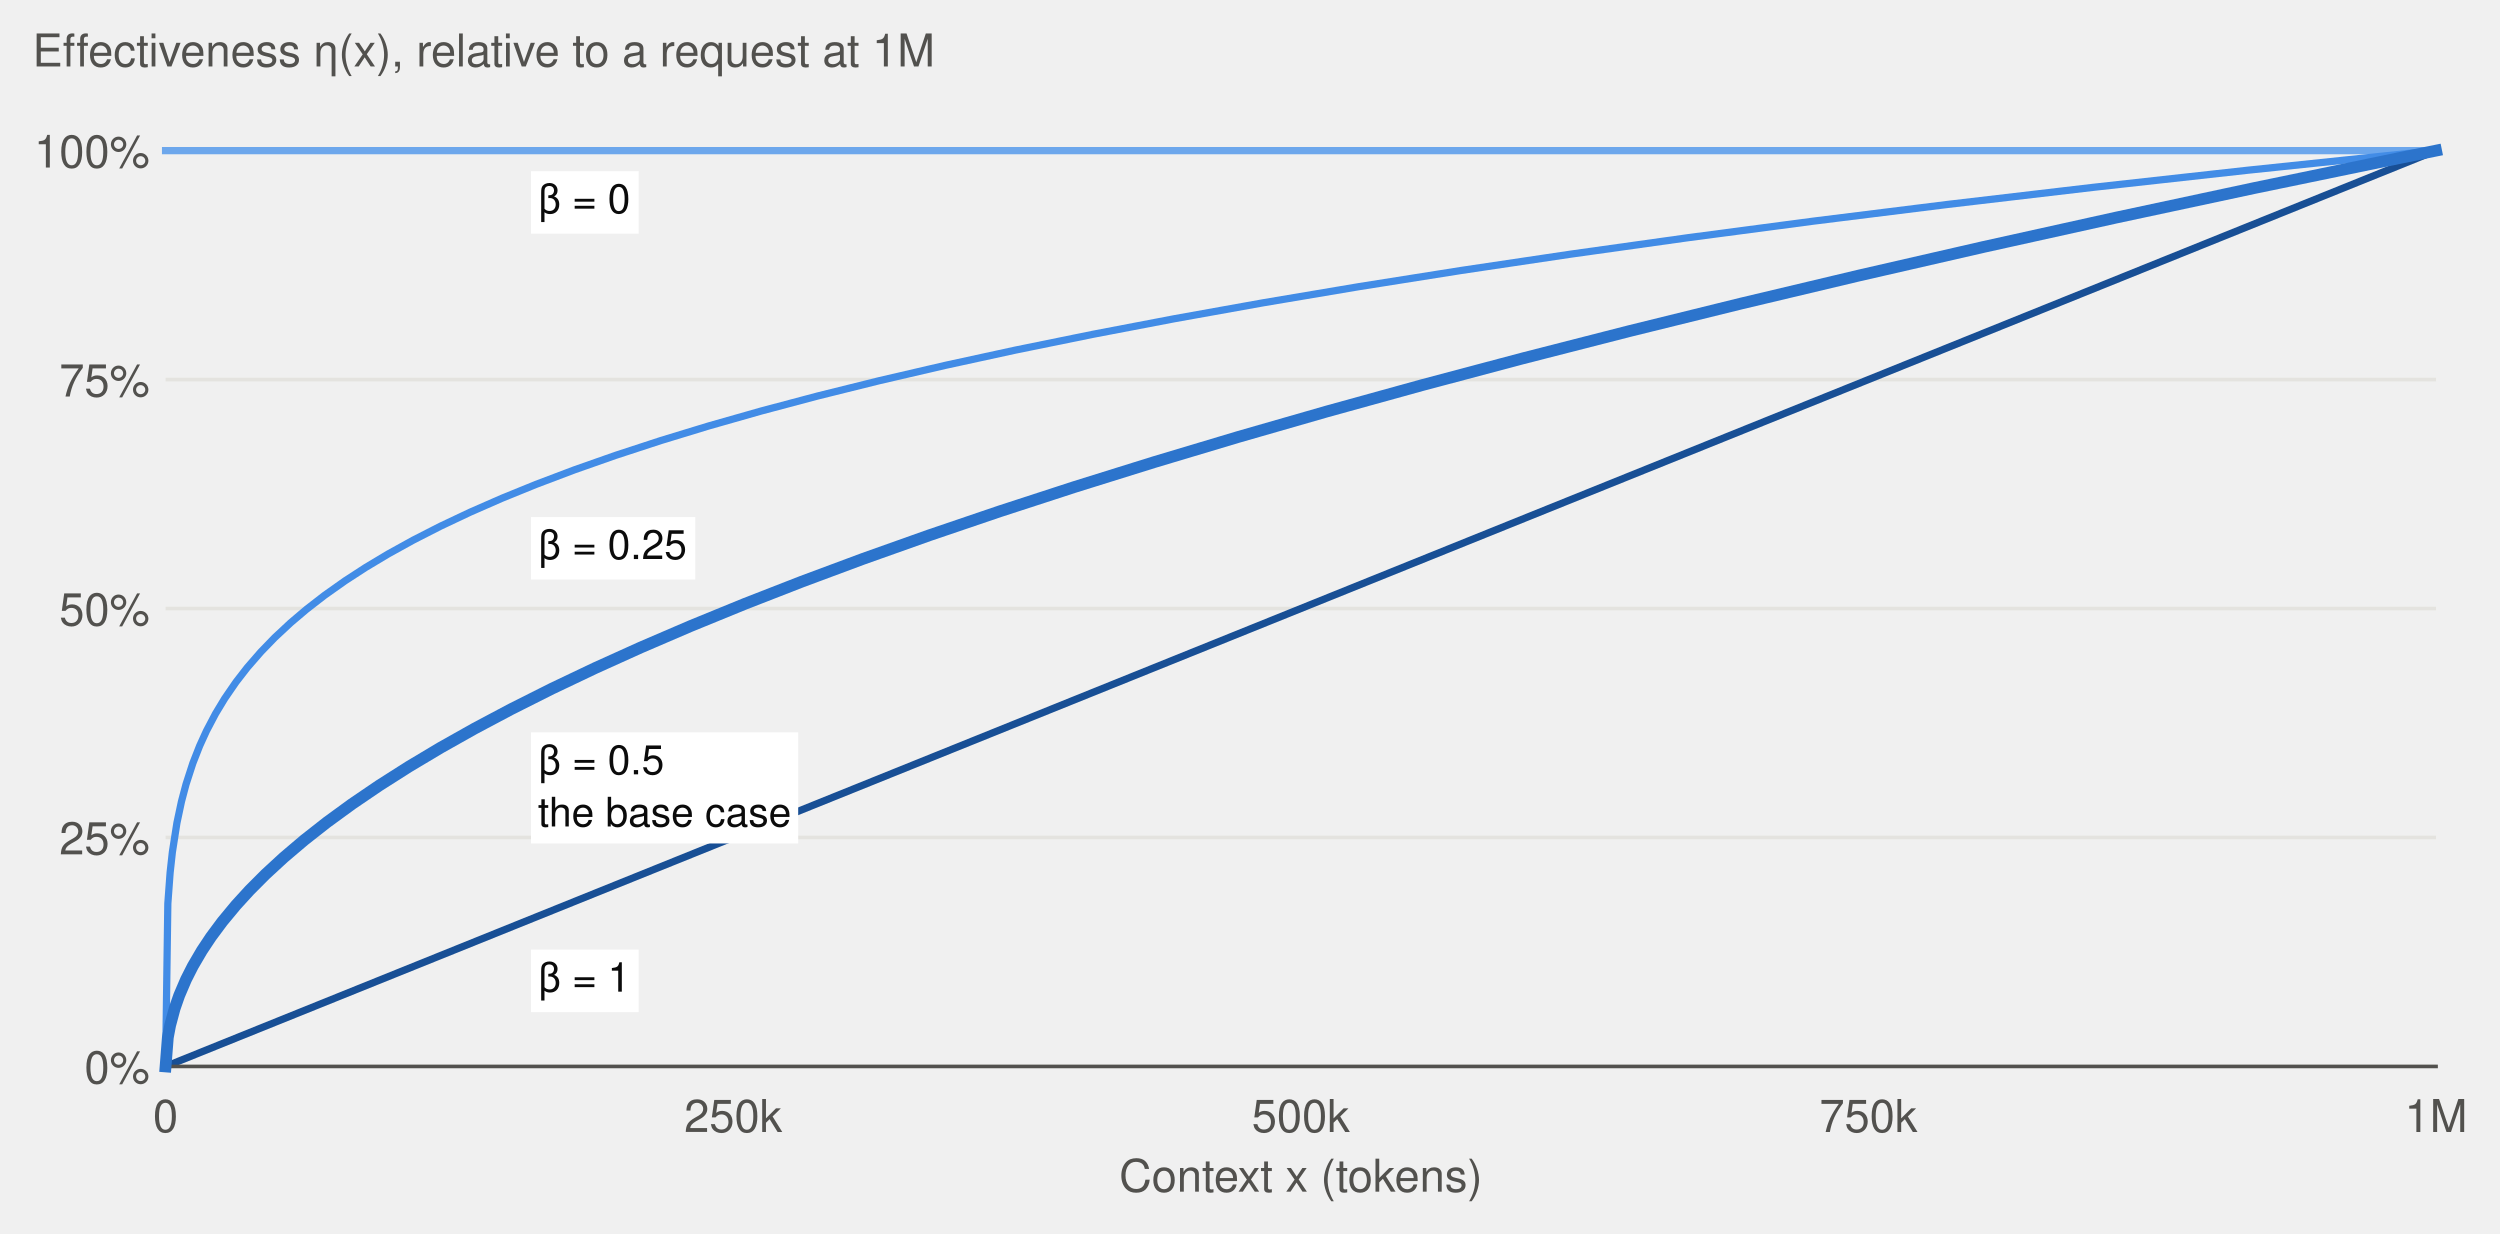
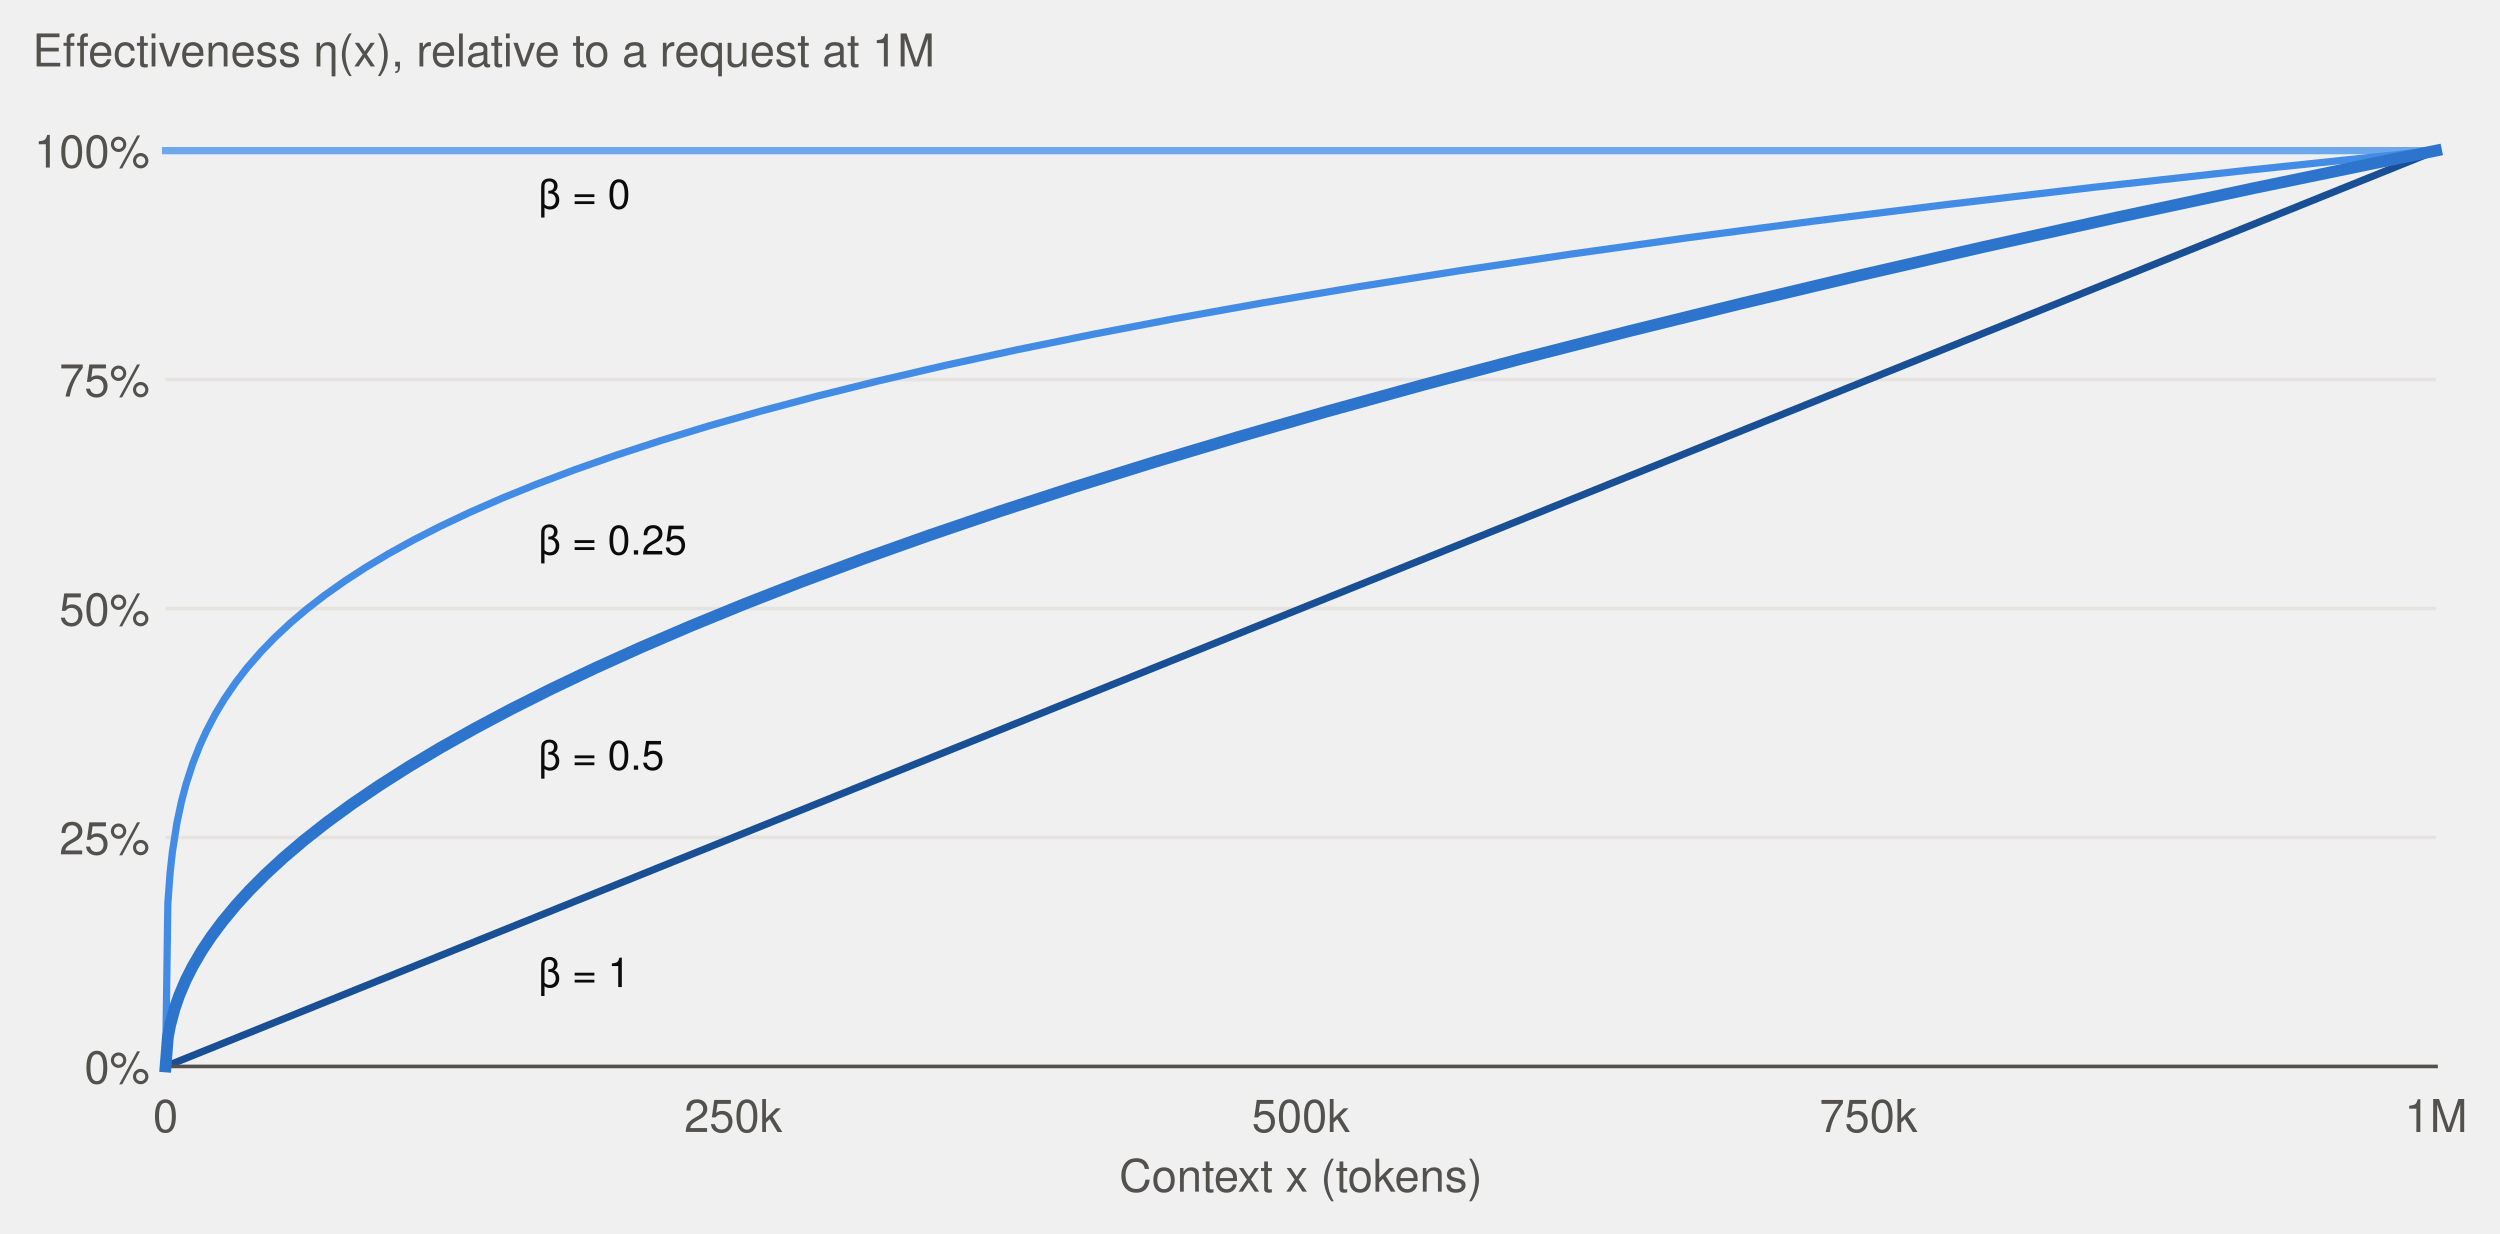
<svg xmlns="http://www.w3.org/2000/svg" width="552.965pt" height="272.823pt" viewBox="0 0 552.965 272.823" version="1.1">
  <defs>
    <style type="text/css">*{stroke-linejoin: round; stroke-linecap: butt}</style>
  </defs>
  <g id="figure_1">
    <g id="patch_1">
      <path d="M 0 272.823  L 552.965 272.823  L 552.965 0  L 0 0  L 0 272.823  z " style="fill: none" />
    </g>
    <g id="axes_1">
      <g id="patch_2">
        <path d="M 36.62 235.883  L 538.82 235.883  L 538.82 25.211  L 36.62 25.211  L 36.62 235.883  z " style="fill: none" />
      </g>
      <g id="matplotlib.axis_1">
        <g id="xtick_1">
          <g id="line2d_1" />
          <g id="text_1">
            <text style="font-size: 10px; font-family: 'Helvetica', 'Arial', 'DejaVu Sans'; text-anchor: middle; fill: #52514e" x="36.62" y="250.383" transform="rotate(-0 36.62 250.3833)">0</text>
          </g>
        </g>
        <g id="xtick_2">
          <g id="line2d_2" />
          <g id="text_2">
            <text style="font-size: 10px; font-family: 'Helvetica', 'Arial', 'DejaVu Sans'; text-anchor: middle; fill: #52514e" x="162.17" y="250.383" transform="rotate(-0 162.17 250.3833)">250k</text>
          </g>
        </g>
        <g id="xtick_3">
          <g id="line2d_3" />
          <g id="text_3">
            <text style="font-size: 10px; font-family: 'Helvetica', 'Arial', 'DejaVu Sans'; text-anchor: middle; fill: #52514e" x="287.72" y="250.383" transform="rotate(-0 287.72 250.3833)">500k</text>
          </g>
        </g>
        <g id="xtick_4">
          <g id="line2d_4" />
          <g id="text_4">
            <text style="font-size: 10px; font-family: 'Helvetica', 'Arial', 'DejaVu Sans'; text-anchor: middle; fill: #52514e" x="413.27" y="250.383" transform="rotate(-0 413.27 250.3833)">750k</text>
          </g>
        </g>
        <g id="xtick_5">
          <g id="line2d_5" />
          <g id="text_5">
            <text style="font-size: 10px; font-family: 'Helvetica', 'Arial', 'DejaVu Sans'; text-anchor: middle; fill: #52514e" x="538.82" y="250.383" transform="rotate(-0 538.82 250.3833)">1M</text>
          </g>
        </g>
        <g id="text_6">
          <text style="font-size: 10px; font-family: 'Helvetica', 'Arial', 'DejaVu Sans'; text-anchor: middle; fill: #52514e" x="287.72" y="263.582" transform="rotate(-0 287.72 263.5825)">Context x (tokens)</text>
        </g>
      </g>
      <g id="matplotlib.axis_2">
        <g id="ytick_1">
          <g id="line2d_6">
            <path d="M 36.62 235.883  L 538.82 235.883  " clip-path="url(#p0b7dc274f1)" style="fill: none; stroke: #e4e3df; stroke-width: 0.8; stroke-linecap: square" />
          </g>
          <g id="line2d_7" />
          <g id="text_7">
            <text style="font-size: 10px; font-family: 'Helvetica', 'Arial', 'DejaVu Sans'; text-anchor: end; fill: #52514e" x="33.12" y="239.633" transform="rotate(-0 33.12 239.6333)">0%</text>
          </g>
        </g>
        <g id="ytick_2">
          <g id="line2d_8">
            <path d="M 36.62 185.241  L 538.82 185.241  " clip-path="url(#p0b7dc274f1)" style="fill: none; stroke: #e4e3df; stroke-width: 0.8; stroke-linecap: square" />
          </g>
          <g id="line2d_9" />
          <g id="text_8">
            <text style="font-size: 10px; font-family: 'Helvetica', 'Arial', 'DejaVu Sans'; text-anchor: end; fill: #52514e" x="33.12" y="188.991" transform="rotate(-0 33.12 188.9909)">25%</text>
          </g>
        </g>
        <g id="ytick_3">
          <g id="line2d_10">
            <path d="M 36.62 134.599  L 538.82 134.599  " clip-path="url(#p0b7dc274f1)" style="fill: none; stroke: #e4e3df; stroke-width: 0.8; stroke-linecap: square" />
          </g>
          <g id="line2d_11" />
          <g id="text_9">
            <text style="font-size: 10px; font-family: 'Helvetica', 'Arial', 'DejaVu Sans'; text-anchor: end; fill: #52514e" x="33.12" y="138.349" transform="rotate(-0 33.12 138.3486)">50%</text>
          </g>
        </g>
        <g id="ytick_4">
          <g id="line2d_12">
            <path d="M 36.62 83.956  L 538.82 83.956  " clip-path="url(#p0b7dc274f1)" style="fill: none; stroke: #e4e3df; stroke-width: 0.8; stroke-linecap: square" />
          </g>
          <g id="line2d_13" />
          <g id="text_10">
            <text style="font-size: 10px; font-family: 'Helvetica', 'Arial', 'DejaVu Sans'; text-anchor: end; fill: #52514e" x="33.12" y="87.706" transform="rotate(-0 33.12 87.70633)">75%</text>
          </g>
        </g>
        <g id="ytick_5">
          <g id="line2d_14">
            <path d="M 36.62 33.314  L 538.82 33.314  " clip-path="url(#p0b7dc274f1)" style="fill: none; stroke: #e4e3df; stroke-width: 0.8; stroke-linecap: square" />
          </g>
          <g id="line2d_15" />
          <g id="text_11">
            <text style="font-size: 10px; font-family: 'Helvetica', 'Arial', 'DejaVu Sans'; text-anchor: end; fill: #52514e" x="33.12" y="37.064" transform="rotate(-0 33.12 37.06402)">100%</text>
          </g>
        </g>
        <g id="text_12">
          <text style="font-size: 10px; font-family: 'Helvetica', 'Arial', 'DejaVu Sans'; text-anchor: start; fill: #52514e" x="7.2" y="14.7" transform="rotate(-0 7.2 14.7)">Effectiveness η(x), relative to a request at 1M</text>
        </g>
      </g>
      <g id="line2d_16">
        <path d="M 36.62 33.314  L 538.82 33.314  L 538.82 33.314  " style="fill: none; stroke: #6da7ec; stroke-width: 1.6; stroke-linecap: square" />
      </g>
      <g id="line2d_17">
        <path d="M 36.62 235.883  L 37.123 199.852  L 37.625 193.034  L 38.128 188.463  L 39.134 182.004  L 40.139 177.275  L 41.144 173.475  L 42.652 168.821  L 44.161 164.974  L 45.669 161.667  L 47.679 157.849  L 49.69 154.521  L 52.204 150.863  L 54.717 147.625  L 57.734 144.157  L 60.75 141.043  L 64.269 137.76  L 67.788 134.777  L 71.809 131.662  L 76.334 128.462  L 80.858 125.526  L 85.885 122.516  L 91.415 119.46  L 97.447 116.38  L 103.982 113.292  L 111.02 110.209  L 118.561 107.139  L 127.106 103.906  L 136.155 100.723  L 146.209 97.432  L 156.766 94.212  L 168.328 90.92  L 180.896 87.579  L 194.469 84.208  L 209.047 80.821  L 224.631 77.43  L 241.723 73.946  L 259.82 70.486  L 279.425 66.968  L 300.539 63.41  L 323.161 59.827  L 347.29 56.232  L 373.431 52.567  L 401.079 48.916  L 430.739 45.223  L 462.912 41.445  L 497.096 37.659  L 533.793 33.823  L 538.82 33.314  L 538.82 33.314  " style="fill: none; stroke: #428ce6; stroke-width: 1.6; stroke-linecap: square" />
      </g>
      <g id="line2d_18">
        <path d="M 36.62 235.883  L 538.82 33.314  L 538.82 33.314  " style="fill: none; stroke: #184f95; stroke-width: 1.6; stroke-linecap: square" />
      </g>
      <g id="patch_3">
        <path d="M 36.62 235.883  L 538.82 235.883  " style="fill: none; stroke: #52514e; stroke-width: 0.8; stroke-linejoin: miter; stroke-linecap: square" />
      </g>
+       <g id="text_13">
+         <text style="font-size: 9px; font-family: 'Helvetica', 'Arial', 'DejaVu Sans'; text-anchor: start; fill: #0b0b0b" x="118.981" y="46.141" transform="rotate(-0 118.9808 46.1411)">β = 0</text>
+       </g>
+       <g id="text_14">
+         <text style="font-size: 9px; font-family: 'Helvetica', 'Arial', 'DejaVu Sans'; text-anchor: start; fill: #0b0b0b" x="118.981" y="122.645" transform="rotate(-0 118.9808 122.6448)">β = 0.25</text>
+       </g>
      <g id="line2d_19">
        <path d="M 36.62 235.883  L 37.123 229.474  L 37.625 226.82  L 38.631 223.065  L 39.636 220.184  L 41.144 216.656  L 42.652 213.682  L 44.663 210.247  L 46.674 207.221  L 49.188 203.838  L 52.204 200.199  L 55.22 196.899  L 58.739 193.371  L 62.761 189.667  L 67.285 185.827  L 72.312 181.88  L 77.842 177.847  L 83.874 173.746  L 90.409 169.588  L 97.447 165.384  L 104.988 161.142  L 113.031 156.868  L 122.079 152.32  L 131.631 147.774  L 141.685 143.229  L 152.744 138.475  L 164.809 133.54  L 177.377 128.64  L 190.95 123.588  L 205.528 118.404  L 221.112 113.104  L 237.701 107.703  L 255.296 102.213  L 273.896 96.644  L 293.501 91.006  L 314.615 85.169  L 336.734 79.288  L 360.361 73.241  L 384.993 67.167  L 411.134 60.951  L 438.782 54.609  L 467.939 48.153  L 498.604 41.594  L 530.777 34.943  L 538.82 33.314  L 538.82 33.314  " style="fill: none; stroke: #2c74cc; stroke-width: 2.6; stroke-linecap: square" />
      </g>
-       <g id="text_13">
-         <g id="patch_4">
-           <path d="M 117.451 51.684  L 141.27 51.684  L 141.27 37.861  L 117.451 37.861  z " style="fill: #ffffff" />
-         </g>
-         <text style="font-size: 9px; font-family: 'Helvetica', 'Arial', 'DejaVu Sans'; text-anchor: start; fill: #0b0b0b" x="118.981" y="47.15" transform="rotate(-0 118.9808 47.14991)">β = 0</text>
-       </g>
-       <g id="text_14">
-         <g id="patch_5">
-           <path d="M 117.451 128.188  L 153.78 128.188  L 153.78 114.365  L 117.451 114.365  z " style="fill: #ffffff" />
-         </g>
-         <text style="font-size: 9px; font-family: 'Helvetica', 'Arial', 'DejaVu Sans'; text-anchor: start; fill: #0b0b0b" x="118.981" y="123.654" transform="rotate(-0 118.9808 123.6536)">β = 0.25</text>
-       </g>
      <g id="text_15">
-         <g id="patch_6">
-           <path d="M 117.451 186.562  L 176.546 186.562  L 176.546 161.976  L 117.451 161.976  z " style="fill: #ffffff" />
-         </g>
-         <text style="font-size: 9px; font-family: 'Helvetica', 'Arial', 'DejaVu Sans'; fill: #0b0b0b" transform="translate(118.9808 171.2644)">β = 0.5</text>
-         <text style="font-size: 9px; font-family: 'Helvetica', 'Arial', 'DejaVu Sans'; fill: #0b0b0b" transform="translate(118.9808 182.7988)">the base case</text>
+         <text style="font-size: 9px; font-family: 'Helvetica', 'Arial', 'DejaVu Sans'; text-anchor: start; fill: #0b0b0b" x="118.981" y="170.256" transform="rotate(-0 118.9808 170.2556)">β = 0.5</text>
      </g>
      <g id="text_16">
-         <g id="patch_7">
-           <path d="M 117.451 223.868  L 141.27 223.868  L 141.27 210.045  L 117.451 210.045  z " style="fill: #ffffff" />
-         </g>
-         <text style="font-size: 9px; font-family: 'Helvetica', 'Arial', 'DejaVu Sans'; text-anchor: start; fill: #0b0b0b" x="118.981" y="219.334" transform="rotate(-0 118.9808 219.3338)">β = 1</text>
+         <text style="font-size: 9px; font-family: 'Helvetica', 'Arial', 'DejaVu Sans'; text-anchor: start; fill: #0b0b0b" x="118.981" y="218.325" transform="rotate(-0 118.9808 218.3249)">β = 1</text>
      </g>
    </g>
  </g>
  <defs>
    <clipPath id="p0b7dc274f1">
      <rect x="36.62" y="25.211" width="502.2" height="210.672" />
    </clipPath>
  </defs>
</svg>
